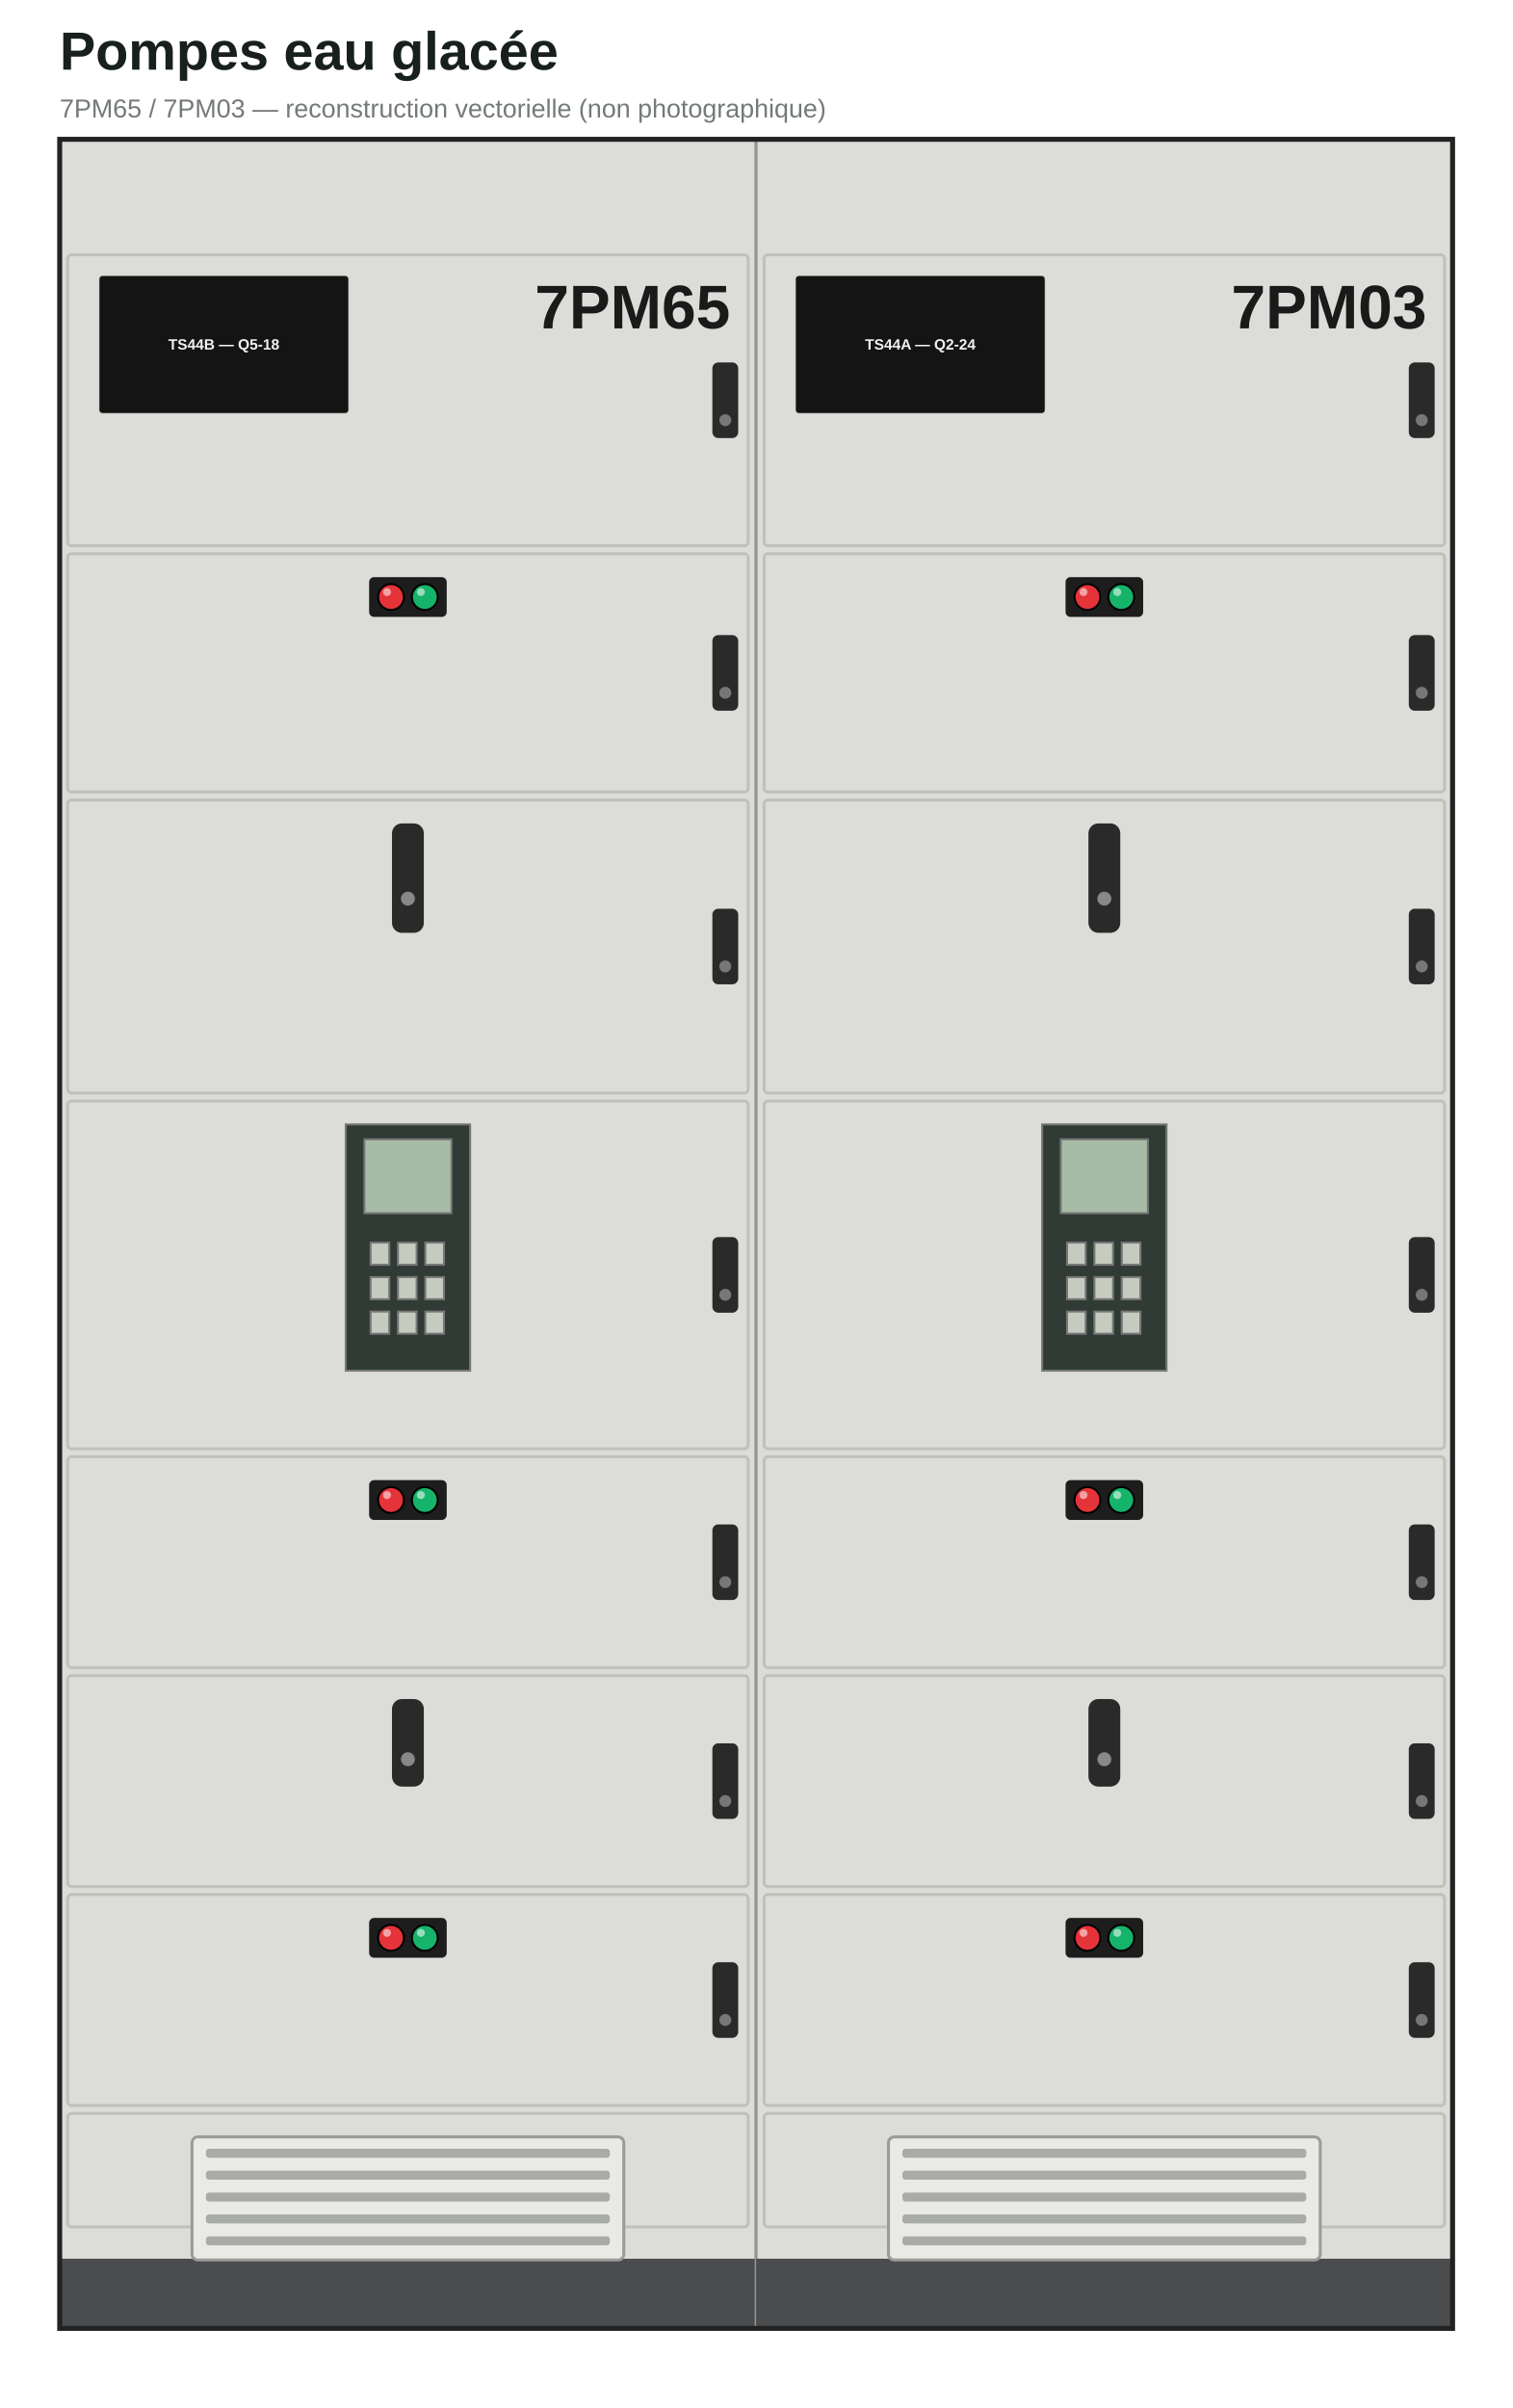
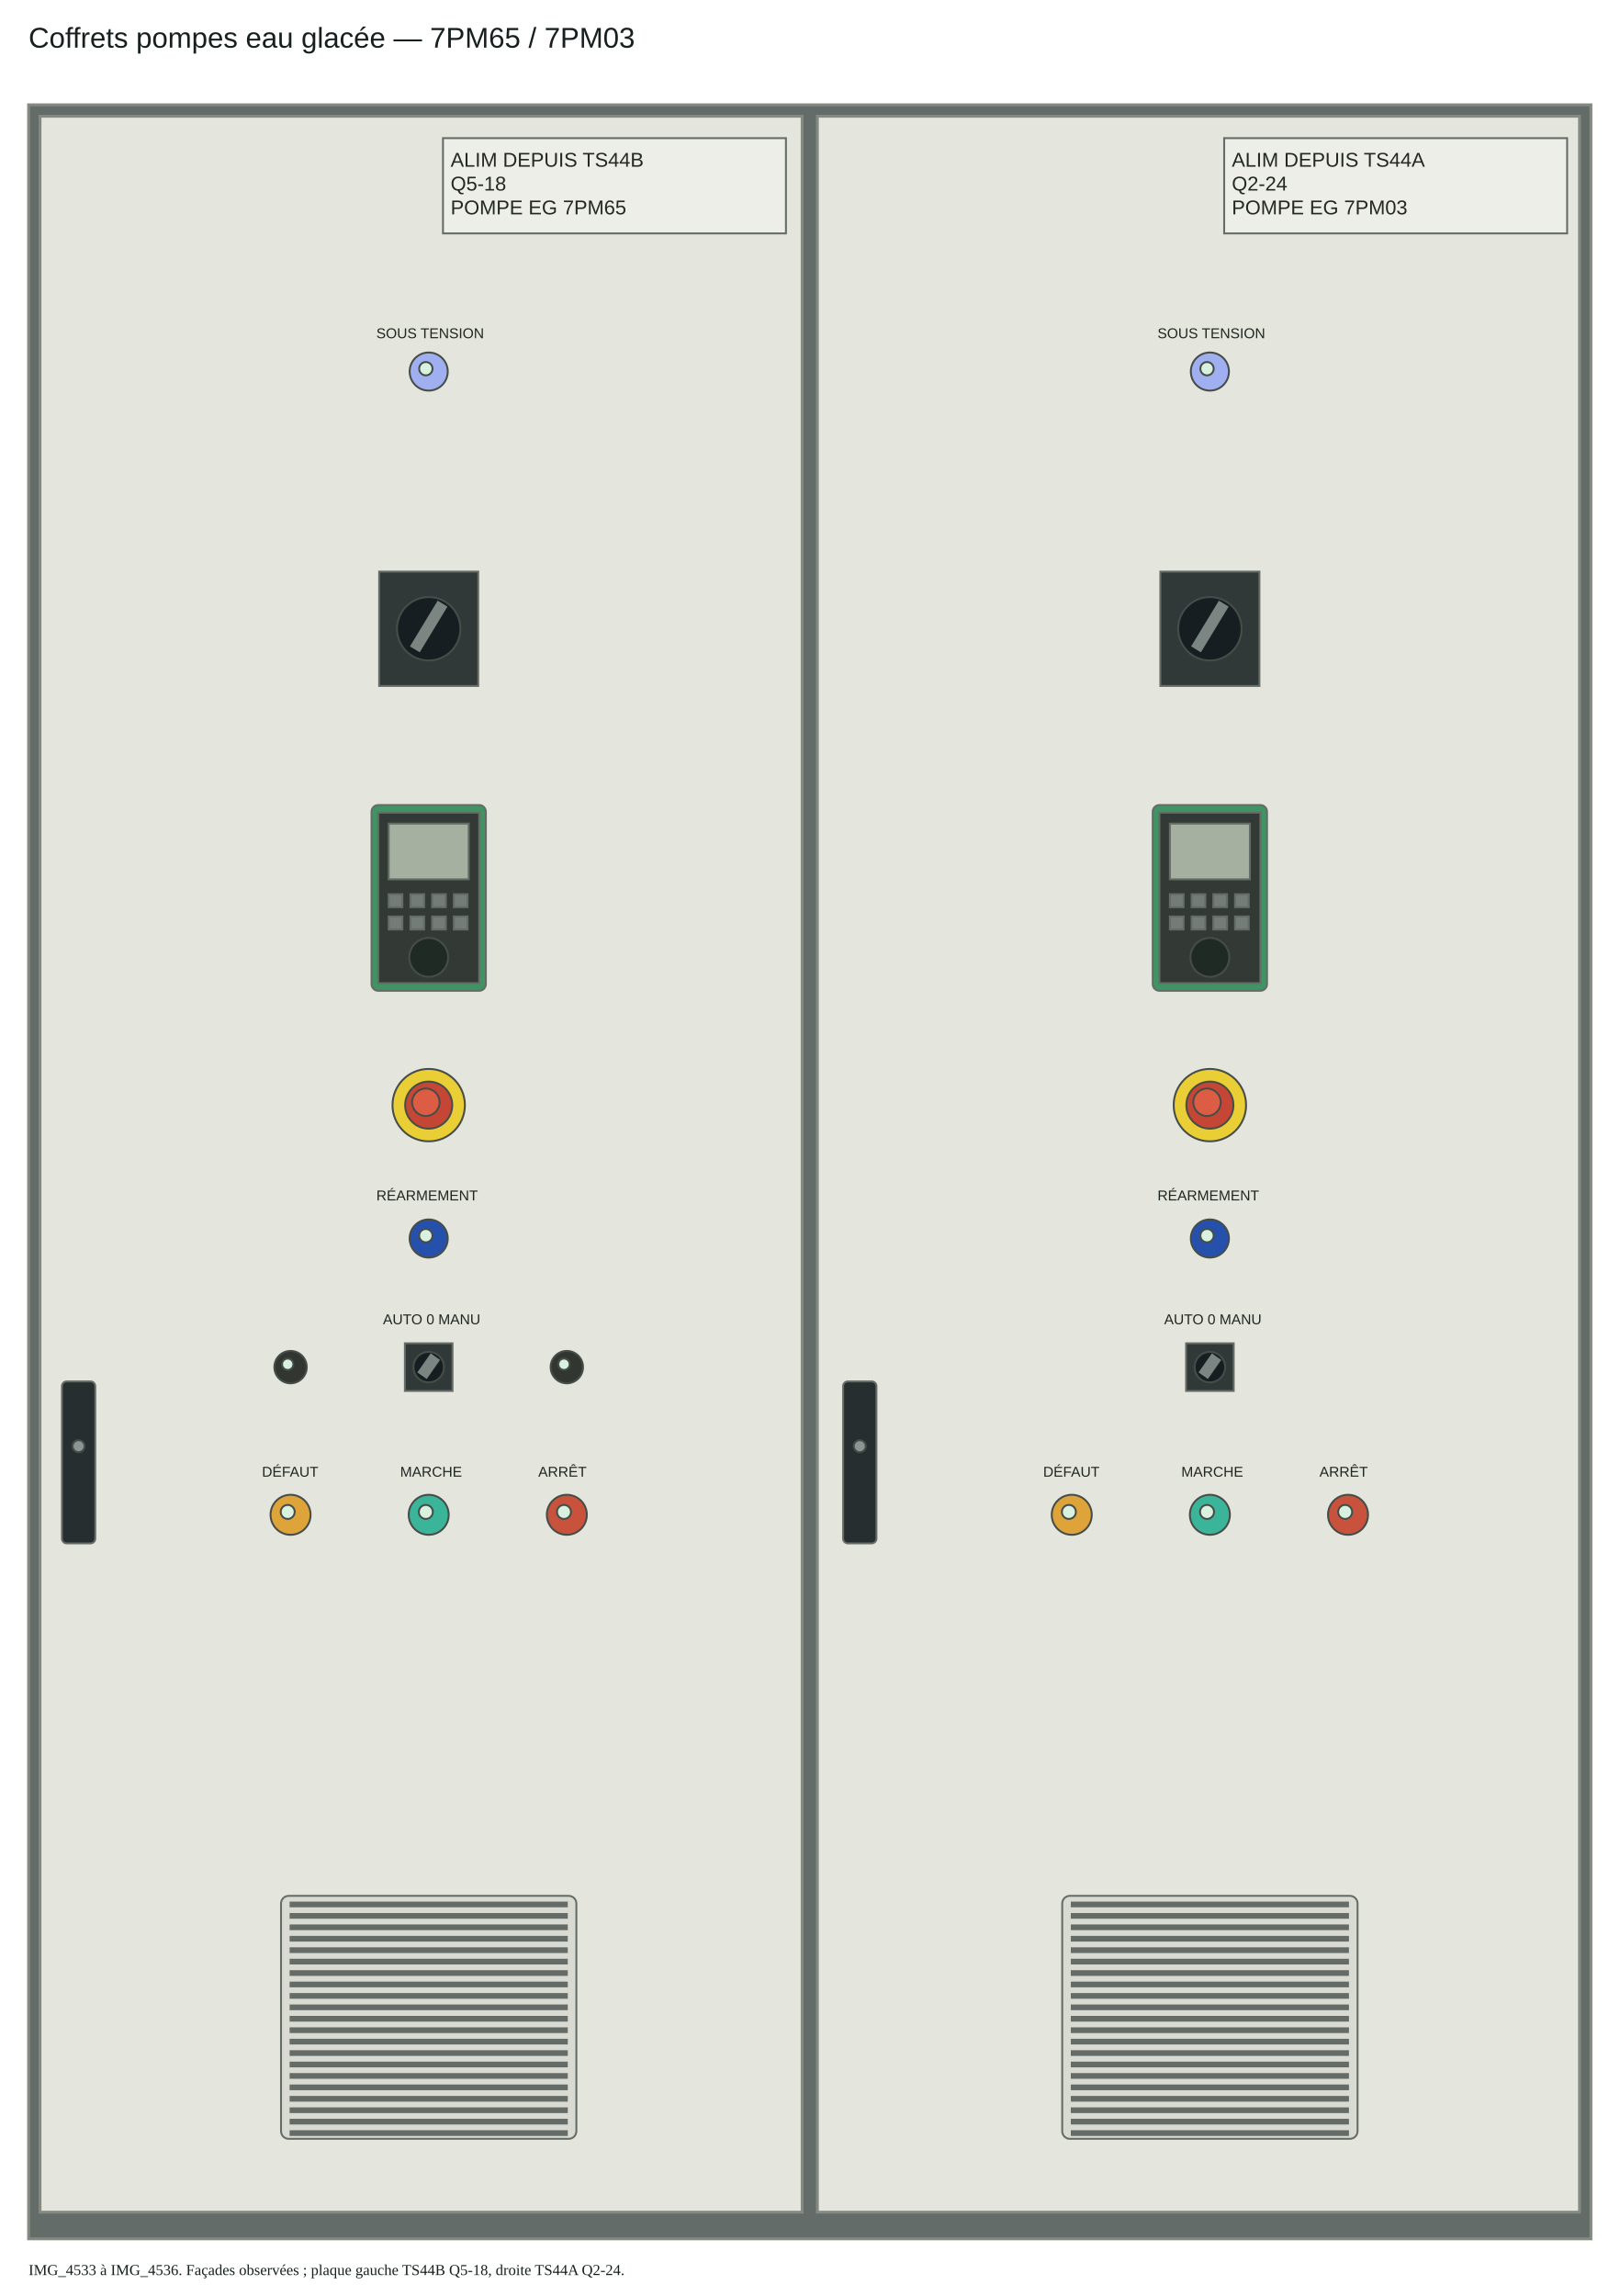
- <svg xmlns="http://www.w3.org/2000/svg" viewBox="-60 -140 1520 2420" font-family="Arial,Helvetica,sans-serif">
+ <svg xmlns="http://www.w3.org/2000/svg" viewBox="-30 -110 1700 2410" role="img" aria-label="Coffrets pompes eau glacée — 7PM65 / 7PM03 — restitution des portes et commandes observées">
  <style>.hl{fill:none;stroke:transparent}svg{color:#17201f;background:#eef1ef;--bg:#eef1ef;--glass-strong:#eef1ef}</style>
-   <text x="0" y="-70" font-size="54" font-weight="800" fill="currentColor">Pompes eau glacée</text>
-   <text x="0" y="-22" font-size="26" fill="currentColor" opacity=".6">7PM65 / 7PM03 — reconstruction vectorielle (non photographique)</text>
-   <rect x="0" y="0" width="700" height="2200" fill="#dcddd8" stroke="#94968f" stroke-width="3" />
-   <rect x="0" y="2130" width="700" height="70" fill="#4a4c4e" />
-   <rect x="8" y="116" width="684" height="292.5" rx="4" fill="#dcddd8" stroke="#bfc1bb" stroke-width="3" />
-   <rect x="656" y="224.25" width="26" height="76" rx="6" fill="#2a2a2a" />
-   <circle cx="669" cy="282.25" r="6" fill="#777" />
-   <rect x="8" y="416.5" width="684" height="239.5" rx="4" fill="#dcddd8" stroke="#bfc1bb" stroke-width="3" />
-   <rect x="656" y="498.25" width="26" height="76" rx="6" fill="#2a2a2a" />
-   <circle cx="669" cy="556.25" r="6" fill="#777" />
-   <rect x="8" y="664" width="684" height="294.5" rx="4" fill="#dcddd8" stroke="#bfc1bb" stroke-width="3" />
-   <rect x="656" y="773.25" width="26" height="76" rx="6" fill="#2a2a2a" />
-   <circle cx="669" cy="831.25" r="6" fill="#777" />
-   <rect x="8" y="966.5" width="684" height="349.5" rx="4" fill="#dcddd8" stroke="#bfc1bb" stroke-width="3" />
-   <rect x="656" y="1103.25" width="26" height="76" rx="6" fill="#2a2a2a" />
-   <circle cx="669" cy="1161.25" r="6" fill="#777" />
-   <rect x="8" y="1324" width="684" height="212" rx="4" fill="#dcddd8" stroke="#bfc1bb" stroke-width="3" />
-   <rect x="656" y="1392" width="26" height="76" rx="6" fill="#2a2a2a" />
-   <circle cx="669" cy="1450" r="6" fill="#777" />
-   <rect x="8" y="1544" width="684" height="212" rx="4" fill="#dcddd8" stroke="#bfc1bb" stroke-width="3" />
-   <rect x="656" y="1612" width="26" height="76" rx="6" fill="#2a2a2a" />
-   <circle cx="669" cy="1670" r="6" fill="#777" />
-   <rect x="8" y="1764" width="684" height="212" rx="4" fill="#dcddd8" stroke="#bfc1bb" stroke-width="3" />
-   <rect x="656" y="1832" width="26" height="76" rx="6" fill="#2a2a2a" />
-   <circle cx="669" cy="1890" r="6" fill="#777" />
-   <rect x="8" y="1984" width="684" height="114" rx="4" fill="#dcddd8" stroke="#bfc1bb" stroke-width="3" />
-   <text x="674" y="190" font-size="62" text-anchor="end" font-weight="800" fill="#1a1a1a">7PM65</text>
-   <rect x="700" y="0" width="700" height="2200" fill="#dcddd8" stroke="#94968f" stroke-width="3" />
-   <rect x="700" y="2130" width="700" height="70" fill="#4a4c4e" />
-   <rect x="708" y="116" width="684" height="292.5" rx="4" fill="#dcddd8" stroke="#bfc1bb" stroke-width="3" />
-   <rect x="1356" y="224.25" width="26" height="76" rx="6" fill="#2a2a2a" />
-   <circle cx="1369" cy="282.25" r="6" fill="#777" />
-   <rect x="708" y="416.5" width="684" height="239.5" rx="4" fill="#dcddd8" stroke="#bfc1bb" stroke-width="3" />
-   <rect x="1356" y="498.25" width="26" height="76" rx="6" fill="#2a2a2a" />
-   <circle cx="1369" cy="556.25" r="6" fill="#777" />
-   <rect x="708" y="664" width="684" height="294.5" rx="4" fill="#dcddd8" stroke="#bfc1bb" stroke-width="3" />
-   <rect x="1356" y="773.25" width="26" height="76" rx="6" fill="#2a2a2a" />
-   <circle cx="1369" cy="831.25" r="6" fill="#777" />
-   <rect x="708" y="966.5" width="684" height="349.5" rx="4" fill="#dcddd8" stroke="#bfc1bb" stroke-width="3" />
-   <rect x="1356" y="1103.25" width="26" height="76" rx="6" fill="#2a2a2a" />
-   <circle cx="1369" cy="1161.25" r="6" fill="#777" />
-   <rect x="708" y="1324" width="684" height="212" rx="4" fill="#dcddd8" stroke="#bfc1bb" stroke-width="3" />
-   <rect x="1356" y="1392" width="26" height="76" rx="6" fill="#2a2a2a" />
-   <circle cx="1369" cy="1450" r="6" fill="#777" />
-   <rect x="708" y="1544" width="684" height="212" rx="4" fill="#dcddd8" stroke="#bfc1bb" stroke-width="3" />
-   <rect x="1356" y="1612" width="26" height="76" rx="6" fill="#2a2a2a" />
-   <circle cx="1369" cy="1670" r="6" fill="#777" />
-   <rect x="708" y="1764" width="684" height="212" rx="4" fill="#dcddd8" stroke="#bfc1bb" stroke-width="3" />
-   <rect x="1356" y="1832" width="26" height="76" rx="6" fill="#2a2a2a" />
-   <circle cx="1369" cy="1890" r="6" fill="#777" />
-   <rect x="708" y="1984" width="684" height="114" rx="4" fill="#dcddd8" stroke="#bfc1bb" stroke-width="3" />
-   <text x="1374" y="190" font-size="62" text-anchor="end" font-weight="800" fill="#1a1a1a">7PM03</text>
-   <g />
-   <rect x="40" y="137.5" width="250" height="137.5" rx="3" fill="#141414" stroke="rgba(0,0,0,.25)" />
-   <text x="165" y="211.29" font-size="15" text-anchor="middle" fill="#f2f2f2" font-weight="700" font-family="Arial Narrow,Arial,sans-serif">TS44B — Q5-18</text>
-   <rect x="311" y="440" width="78" height="40" rx="5" fill="#1d1d1d" />
-   <circle cx="333" cy="460" r="13" fill="#e5333a" stroke="#000" stroke-width="2" />
-   <circle cx="329" cy="455" r="4" fill="rgba(255,255,255,.55)" />
-   <circle cx="367" cy="460" r="13" fill="#16b36b" stroke="#000" stroke-width="2" />
-   <circle cx="363" cy="455" r="4" fill="rgba(255,255,255,.55)" />
-   <rect x="334" y="687.5" width="32" height="110" rx="10" fill="#2a2a2a" />
-   <circle cx="350" cy="763.125" r="7" fill="#888" />
-   <rect x="287.5" y="990" width="125" height="247.5" fill="#303b36" stroke="#777" stroke-width="2" />
-   <rect x="306.25" y="1005" width="87.5" height="74.25" fill="#a6bca6" stroke="#777" stroke-width="2" />
-   <rect x="312.5" y="1108.8" width="18.75" height="22.275" fill="#c5cbbf" stroke="#777" stroke-width="2" />
-   <rect x="340" y="1108.8" width="18.75" height="22.275" fill="#c5cbbf" stroke="#777" stroke-width="2" />
-   <rect x="367.5" y="1108.8" width="18.75" height="22.275" fill="#c5cbbf" stroke="#777" stroke-width="2" />
-   <rect x="312.5" y="1143.45" width="18.75" height="22.275" fill="#c5cbbf" stroke="#777" stroke-width="2" />
-   <rect x="340" y="1143.45" width="18.75" height="22.275" fill="#c5cbbf" stroke="#777" stroke-width="2" />
-   <rect x="367.5" y="1143.45" width="18.75" height="22.275" fill="#c5cbbf" stroke="#777" stroke-width="2" />
-   <rect x="312.5" y="1178.1" width="18.75" height="22.275" fill="#c5cbbf" stroke="#777" stroke-width="2" />
-   <rect x="340" y="1178.1" width="18.75" height="22.275" fill="#c5cbbf" stroke="#777" stroke-width="2" />
-   <rect x="367.5" y="1178.1" width="18.75" height="22.275" fill="#c5cbbf" stroke="#777" stroke-width="2" />
-   <rect x="311" y="1347.5" width="78" height="40" rx="5" fill="#1d1d1d" />
-   <circle cx="333" cy="1367.5" r="13" fill="#e5333a" stroke="#000" stroke-width="2" />
-   <circle cx="329" cy="1362.5" r="4" fill="rgba(255,255,255,.55)" />
-   <circle cx="367" cy="1367.5" r="13" fill="#16b36b" stroke="#000" stroke-width="2" />
-   <circle cx="363" cy="1362.5" r="4" fill="rgba(255,255,255,.55)" />
-   <rect x="334" y="1567.5" width="32" height="88" rx="10" fill="#2a2a2a" />
-   <circle cx="350" cy="1628" r="7" fill="#888" />
-   <rect x="311" y="1787.5" width="78" height="40" rx="5" fill="#1d1d1d" />
-   <circle cx="333" cy="1807.5" r="13" fill="#e5333a" stroke="#000" stroke-width="2" />
-   <circle cx="329" cy="1802.5" r="4" fill="rgba(255,255,255,.55)" />
-   <circle cx="367" cy="1807.5" r="13" fill="#16b36b" stroke="#000" stroke-width="2" />
-   <circle cx="363" cy="1802.5" r="4" fill="rgba(255,255,255,.55)" />
-   <rect x="133" y="2007.5" width="434" height="123.75" rx="6" fill="#e9eae6" stroke="#9a9c98" stroke-width="3" />
-   <rect x="147" y="2019.5" width="406" height="9" rx="3" fill="#a9aba6" />
-   <rect x="147" y="2041.5" width="406" height="9" rx="3" fill="#a9aba6" />
-   <rect x="147" y="2063.5" width="406" height="9" rx="3" fill="#a9aba6" />
-   <rect x="147" y="2085.5" width="406" height="9" rx="3" fill="#a9aba6" />
-   <rect x="147" y="2107.5" width="406" height="9" rx="3" fill="#a9aba6" />
-   <rect x="740" y="137.5" width="250" height="137.5" rx="3" fill="#141414" stroke="rgba(0,0,0,.25)" />
-   <text x="865" y="211.29" font-size="15" text-anchor="middle" fill="#f2f2f2" font-weight="700" font-family="Arial Narrow,Arial,sans-serif">TS44A — Q2-24</text>
-   <rect x="1011" y="440" width="78" height="40" rx="5" fill="#1d1d1d" />
-   <circle cx="1033" cy="460" r="13" fill="#e5333a" stroke="#000" stroke-width="2" />
-   <circle cx="1029" cy="455" r="4" fill="rgba(255,255,255,.55)" />
-   <circle cx="1067" cy="460" r="13" fill="#16b36b" stroke="#000" stroke-width="2" />
-   <circle cx="1063" cy="455" r="4" fill="rgba(255,255,255,.55)" />
-   <rect x="1034" y="687.5" width="32" height="110" rx="10" fill="#2a2a2a" />
-   <circle cx="1050" cy="763.125" r="7" fill="#888" />
-   <rect x="987.5" y="990" width="125" height="247.5" fill="#303b36" stroke="#777" stroke-width="2" />
-   <rect x="1006.25" y="1005" width="87.5" height="74.25" fill="#a6bca6" stroke="#777" stroke-width="2" />
-   <rect x="1012.5" y="1108.8" width="18.75" height="22.275" fill="#c5cbbf" stroke="#777" stroke-width="2" />
-   <rect x="1040" y="1108.8" width="18.75" height="22.275" fill="#c5cbbf" stroke="#777" stroke-width="2" />
-   <rect x="1067.5" y="1108.8" width="18.75" height="22.275" fill="#c5cbbf" stroke="#777" stroke-width="2" />
-   <rect x="1012.5" y="1143.45" width="18.75" height="22.275" fill="#c5cbbf" stroke="#777" stroke-width="2" />
-   <rect x="1040" y="1143.45" width="18.75" height="22.275" fill="#c5cbbf" stroke="#777" stroke-width="2" />
-   <rect x="1067.5" y="1143.45" width="18.75" height="22.275" fill="#c5cbbf" stroke="#777" stroke-width="2" />
-   <rect x="1012.5" y="1178.1" width="18.75" height="22.275" fill="#c5cbbf" stroke="#777" stroke-width="2" />
-   <rect x="1040" y="1178.1" width="18.75" height="22.275" fill="#c5cbbf" stroke="#777" stroke-width="2" />
-   <rect x="1067.5" y="1178.1" width="18.75" height="22.275" fill="#c5cbbf" stroke="#777" stroke-width="2" />
-   <rect x="1011" y="1347.5" width="78" height="40" rx="5" fill="#1d1d1d" />
-   <circle cx="1033" cy="1367.5" r="13" fill="#e5333a" stroke="#000" stroke-width="2" />
-   <circle cx="1029" cy="1362.5" r="4" fill="rgba(255,255,255,.55)" />
-   <circle cx="1067" cy="1367.5" r="13" fill="#16b36b" stroke="#000" stroke-width="2" />
-   <circle cx="1063" cy="1362.5" r="4" fill="rgba(255,255,255,.55)" />
-   <rect x="1034" y="1567.5" width="32" height="88" rx="10" fill="#2a2a2a" />
-   <circle cx="1050" cy="1628" r="7" fill="#888" />
-   <rect x="1011" y="1787.5" width="78" height="40" rx="5" fill="#1d1d1d" />
-   <circle cx="1033" cy="1807.5" r="13" fill="#e5333a" stroke="#000" stroke-width="2" />
-   <circle cx="1029" cy="1802.5" r="4" fill="rgba(255,255,255,.55)" />
-   <circle cx="1067" cy="1807.5" r="13" fill="#16b36b" stroke="#000" stroke-width="2" />
-   <circle cx="1063" cy="1802.5" r="4" fill="rgba(255,255,255,.55)" />
-   <rect x="833" y="2007.5" width="434" height="123.75" rx="6" fill="#e9eae6" stroke="#9a9c98" stroke-width="3" />
-   <rect x="847" y="2019.5" width="406" height="9" rx="3" fill="#a9aba6" />
-   <rect x="847" y="2041.5" width="406" height="9" rx="3" fill="#a9aba6" />
-   <rect x="847" y="2063.5" width="406" height="9" rx="3" fill="#a9aba6" />
-   <rect x="847" y="2085.5" width="406" height="9" rx="3" fill="#a9aba6" />
-   <rect x="847" y="2107.5" width="406" height="9" rx="3" fill="#a9aba6" />
-   <rect x="588" y="200" width="420" height="0" fill="none" />
-   <rect x="0" y="0" width="1400" height="2200" fill="none" stroke="#222" stroke-width="5" />
+   <text x="0" y="-60" font-size="30" fill="currentColor" font-family="Arial,sans-serif">Coffrets pompes eau glacée — 7PM65 / 7PM03</text>
+   <rect x="0" y="0" width="1640" height="2240" fill="#636c68" stroke="#848a82" stroke-width="3" />
+   <rect x="12" y="12" width="800" height="2200" fill="#e4e5dc" stroke="#848a82" stroke-width="3" data-physical-door="true" />
+   <rect x="828" y="12" width="800" height="2200" fill="#e4e5dc" stroke="#848a82" stroke-width="3" data-physical-door="true" />
+   <g class="hit" data-id="PEG_65">
+     <rect x="435" y="35" width="360" height="100" fill="#eceee7" stroke="#656b66" stroke-width="2" />
+     <text x="443" y="65" font-family="Arial,sans-serif" font-size="21" fill="#24291f">ALIM DEPUIS TS44B</text>
+     <text x="443" y="90" font-family="Arial,sans-serif" font-size="21" fill="#24291f">Q5-18</text>
+     <text x="443" y="115" font-family="Arial,sans-serif" font-size="21" fill="#24291f">POMPE EG 7PM65</text>
+   </g>
+   <circle cx="420" cy="280" r="20" fill="#a0aff0" stroke="#464d48" stroke-width="2" />
+   <circle cx="417" cy="277" r="7" fill="#d9f1df" stroke="#464d48" stroke-width="2" />
+   <text x="365" y="245" font-family="Arial,sans-serif" font-size="15" fill="#202622">SOUS TENSION</text>
+   <g class="hit" data-id="PEG_65">
+     <rect x="368" y="490" width="104" height="120" fill="#313938" stroke="#656b66" stroke-width="2" />
+     <circle cx="420" cy="550" r="33.28" fill="#171e21" stroke="#464d48" stroke-width="2" />
+     <path d="M405.44 571.6l29.12 -48" stroke="#7b8581" stroke-width="12" />
+   </g>
+   <g class="hit" data-id="PEG_65">
+     <rect x="360" y="735" width="120" height="195" fill="#409362" stroke="#656b66" stroke-width="2" rx="7" />
+     <rect x="367" y="743" width="106" height="179" fill="#333a36" stroke="#656b66" stroke-width="2" />
+     <rect x="378" y="754.5" width="84" height="58.5" fill="#a5b0a0" stroke="#656b66" stroke-width="2" />
+     <rect x="378" y="828.6" width="14.4" height="13.65" fill="#737c76" stroke="#656b66" stroke-width="2" />
+     <rect x="400.8" y="828.6" width="14.4" height="13.65" fill="#737c76" stroke="#656b66" stroke-width="2" />
+     <rect x="423.6" y="828.6" width="14.4" height="13.65" fill="#737c76" stroke="#656b66" stroke-width="2" />
+     <rect x="446.4" y="828.6" width="14.4" height="13.65" fill="#737c76" stroke="#656b66" stroke-width="2" />
+     <rect x="378" y="852" width="14.4" height="13.65" fill="#737c76" stroke="#656b66" stroke-width="2" />
+     <rect x="400.8" y="852" width="14.4" height="13.65" fill="#737c76" stroke="#656b66" stroke-width="2" />
+     <rect x="423.6" y="852" width="14.4" height="13.65" fill="#737c76" stroke="#656b66" stroke-width="2" />
+     <rect x="446.4" y="852" width="14.4" height="13.65" fill="#737c76" stroke="#656b66" stroke-width="2" />
+     <circle cx="420" cy="894.9" r="20.4" fill="#202a24" stroke="#464d48" stroke-width="2" />
+   </g>
+   <g class="hit" data-id="PEG_65">
+     <circle cx="420" cy="1050" r="38" fill="#e9ce35" stroke="#464d48" stroke-width="2" />
+     <circle cx="420" cy="1050" r="24.7" fill="#c64636" stroke="#464d48" stroke-width="2" />
+     <circle cx="417" cy="1047" r="14.44" fill="#dc5c44" stroke="#464d48" stroke-width="2" />
+   </g>
+   <circle cx="420" cy="1190" r="20" fill="#2551ad" stroke="#464d48" stroke-width="2" />
+   <circle cx="417" cy="1187" r="7" fill="#d9f1df" stroke="#464d48" stroke-width="2" />
+   <text x="365" y="1150" font-family="Arial,sans-serif" font-size="15" fill="#202622">RÉARMEMENT</text>
+   <rect x="395" y="1300" width="50" height="50" fill="#313938" stroke="#656b66" stroke-width="2" />
+   <circle cx="420" cy="1325" r="16" fill="#171e21" stroke="#464d48" stroke-width="2" />
+   <path d="M413 1334l14 -20" stroke="#7b8581" stroke-width="12" />
+   <text x="372" y="1280" font-family="Arial,sans-serif" font-size="15" fill="#202622">AUTO 0 MANU</text>
+   <circle cx="275" cy="1325" r="17" fill="#313630" stroke="#464d48" stroke-width="2" />
+   <circle cx="272" cy="1322" r="5.95" fill="#d9f1df" stroke="#464d48" stroke-width="2" />
+   <circle cx="565" cy="1325" r="17" fill="#313630" stroke="#464d48" stroke-width="2" />
+   <circle cx="562" cy="1322" r="5.95" fill="#d9f1df" stroke="#464d48" stroke-width="2" />
+   <circle cx="275" cy="1480" r="21" fill="#dea43a" stroke="#464d48" stroke-width="2" />
+   <circle cx="272" cy="1477" r="7.35" fill="#d9f1df" stroke="#464d48" stroke-width="2" />
+   <text x="245" y="1440" font-family="Arial,sans-serif" font-size="15" fill="#202622">DÉFAUT</text>
+   <circle cx="420" cy="1480" r="21" fill="#3bb59a" stroke="#464d48" stroke-width="2" />
+   <circle cx="417" cy="1477" r="7.35" fill="#d9f1df" stroke="#464d48" stroke-width="2" />
+   <text x="390" y="1440" font-family="Arial,sans-serif" font-size="15" fill="#202622">MARCHE</text>
+   <circle cx="565" cy="1480" r="21" fill="#c9523c" stroke="#464d48" stroke-width="2" />
+   <circle cx="562" cy="1477" r="7.35" fill="#d9f1df" stroke="#464d48" stroke-width="2" />
+   <text x="535" y="1440" font-family="Arial,sans-serif" font-size="15" fill="#202622">ARRÊT</text>
+   <rect x="35" y="1340" width="35" height="170" fill="#262e30" stroke="#656b66" stroke-width="2" rx="5" />
+   <circle cx="52.5" cy="1408" r="6.3" fill="#8d9491" stroke="#464d48" stroke-width="2" />
+   <rect x="265" y="1880" width="310" height="255" fill="#d9dbd3" stroke="#656b66" stroke-width="2" rx="8" />
+   <path d="M274 1889h292" stroke="#656c68" stroke-width="6" />
+   <path d="M274 1901h292" stroke="#656c68" stroke-width="6" />
+   <path d="M274 1913h292" stroke="#656c68" stroke-width="6" />
+   <path d="M274 1925h292" stroke="#656c68" stroke-width="6" />
+   <path d="M274 1937h292" stroke="#656c68" stroke-width="6" />
+   <path d="M274 1949h292" stroke="#656c68" stroke-width="6" />
+   <path d="M274 1961h292" stroke="#656c68" stroke-width="6" />
+   <path d="M274 1973h292" stroke="#656c68" stroke-width="6" />
+   <path d="M274 1985h292" stroke="#656c68" stroke-width="6" />
+   <path d="M274 1997h292" stroke="#656c68" stroke-width="6" />
+   <path d="M274 2009h292" stroke="#656c68" stroke-width="6" />
+   <path d="M274 2021h292" stroke="#656c68" stroke-width="6" />
+   <path d="M274 2033h292" stroke="#656c68" stroke-width="6" />
+   <path d="M274 2045h292" stroke="#656c68" stroke-width="6" />
+   <path d="M274 2057h292" stroke="#656c68" stroke-width="6" />
+   <path d="M274 2069h292" stroke="#656c68" stroke-width="6" />
+   <path d="M274 2081h292" stroke="#656c68" stroke-width="6" />
+   <path d="M274 2093h292" stroke="#656c68" stroke-width="6" />
+   <path d="M274 2105h292" stroke="#656c68" stroke-width="6" />
+   <path d="M274 2117h292" stroke="#656c68" stroke-width="6" />
+   <path d="M274 2129h292" stroke="#656c68" stroke-width="6" />
+   <g class="hit" data-id="PEG_03">
+     <rect x="1255" y="35" width="360" height="100" fill="#eceee7" stroke="#656b66" stroke-width="2" />
+     <text x="1263" y="65" font-family="Arial,sans-serif" font-size="21" fill="#24291f">ALIM DEPUIS TS44A</text>
+     <text x="1263" y="90" font-family="Arial,sans-serif" font-size="21" fill="#24291f">Q2-24</text>
+     <text x="1263" y="115" font-family="Arial,sans-serif" font-size="21" fill="#24291f">POMPE EG 7PM03</text>
+   </g>
+   <circle cx="1240" cy="280" r="20" fill="#a0aff0" stroke="#464d48" stroke-width="2" />
+   <circle cx="1237" cy="277" r="7" fill="#d9f1df" stroke="#464d48" stroke-width="2" />
+   <text x="1185" y="245" font-family="Arial,sans-serif" font-size="15" fill="#202622">SOUS TENSION</text>
+   <g class="hit" data-id="PEG_03">
+     <rect x="1188" y="490" width="104" height="120" fill="#313938" stroke="#656b66" stroke-width="2" />
+     <circle cx="1240" cy="550" r="33.28" fill="#171e21" stroke="#464d48" stroke-width="2" />
+     <path d="M1225.44 571.6l29.12 -48" stroke="#7b8581" stroke-width="12" />
+   </g>
+   <g class="hit" data-id="PEG_03">
+     <rect x="1180" y="735" width="120" height="195" fill="#409362" stroke="#656b66" stroke-width="2" rx="7" />
+     <rect x="1187" y="743" width="106" height="179" fill="#333a36" stroke="#656b66" stroke-width="2" />
+     <rect x="1198" y="754.5" width="84" height="58.5" fill="#a5b0a0" stroke="#656b66" stroke-width="2" />
+     <rect x="1198" y="828.6" width="14.4" height="13.65" fill="#737c76" stroke="#656b66" stroke-width="2" />
+     <rect x="1220.8" y="828.6" width="14.4" height="13.65" fill="#737c76" stroke="#656b66" stroke-width="2" />
+     <rect x="1243.6" y="828.6" width="14.4" height="13.65" fill="#737c76" stroke="#656b66" stroke-width="2" />
+     <rect x="1266.4" y="828.6" width="14.4" height="13.65" fill="#737c76" stroke="#656b66" stroke-width="2" />
+     <rect x="1198" y="852" width="14.4" height="13.65" fill="#737c76" stroke="#656b66" stroke-width="2" />
+     <rect x="1220.8" y="852" width="14.4" height="13.65" fill="#737c76" stroke="#656b66" stroke-width="2" />
+     <rect x="1243.6" y="852" width="14.4" height="13.65" fill="#737c76" stroke="#656b66" stroke-width="2" />
+     <rect x="1266.4" y="852" width="14.4" height="13.65" fill="#737c76" stroke="#656b66" stroke-width="2" />
+     <circle cx="1240" cy="894.9" r="20.4" fill="#202a24" stroke="#464d48" stroke-width="2" />
+   </g>
+   <g class="hit" data-id="PEG_03">
+     <circle cx="1240" cy="1050" r="38" fill="#e9ce35" stroke="#464d48" stroke-width="2" />
+     <circle cx="1240" cy="1050" r="24.7" fill="#c64636" stroke="#464d48" stroke-width="2" />
+     <circle cx="1237" cy="1047" r="14.44" fill="#dc5c44" stroke="#464d48" stroke-width="2" />
+   </g>
+   <circle cx="1240" cy="1190" r="20" fill="#2551ad" stroke="#464d48" stroke-width="2" />
+   <circle cx="1237" cy="1187" r="7" fill="#d9f1df" stroke="#464d48" stroke-width="2" />
+   <text x="1185" y="1150" font-family="Arial,sans-serif" font-size="15" fill="#202622">RÉARMEMENT</text>
+   <rect x="1215" y="1300" width="50" height="50" fill="#313938" stroke="#656b66" stroke-width="2" />
+   <circle cx="1240" cy="1325" r="16" fill="#171e21" stroke="#464d48" stroke-width="2" />
+   <path d="M1233 1334l14 -20" stroke="#7b8581" stroke-width="12" />
+   <text x="1192" y="1280" font-family="Arial,sans-serif" font-size="15" fill="#202622">AUTO 0 MANU</text>
+   <circle cx="1095" cy="1480" r="21" fill="#dea43a" stroke="#464d48" stroke-width="2" />
+   <circle cx="1092" cy="1477" r="7.35" fill="#d9f1df" stroke="#464d48" stroke-width="2" />
+   <text x="1065" y="1440" font-family="Arial,sans-serif" font-size="15" fill="#202622">DÉFAUT</text>
+   <circle cx="1240" cy="1480" r="21" fill="#3bb59a" stroke="#464d48" stroke-width="2" />
+   <circle cx="1237" cy="1477" r="7.35" fill="#d9f1df" stroke="#464d48" stroke-width="2" />
+   <text x="1210" y="1440" font-family="Arial,sans-serif" font-size="15" fill="#202622">MARCHE</text>
+   <circle cx="1385" cy="1480" r="21" fill="#c9523c" stroke="#464d48" stroke-width="2" />
+   <circle cx="1382" cy="1477" r="7.35" fill="#d9f1df" stroke="#464d48" stroke-width="2" />
+   <text x="1355" y="1440" font-family="Arial,sans-serif" font-size="15" fill="#202622">ARRÊT</text>
+   <rect x="855" y="1340" width="35" height="170" fill="#262e30" stroke="#656b66" stroke-width="2" rx="5" />
+   <circle cx="872.5" cy="1408" r="6.3" fill="#8d9491" stroke="#464d48" stroke-width="2" />
+   <rect x="1085" y="1880" width="310" height="255" fill="#d9dbd3" stroke="#656b66" stroke-width="2" rx="8" />
+   <path d="M1094 1889h292" stroke="#656c68" stroke-width="6" />
+   <path d="M1094 1901h292" stroke="#656c68" stroke-width="6" />
+   <path d="M1094 1913h292" stroke="#656c68" stroke-width="6" />
+   <path d="M1094 1925h292" stroke="#656c68" stroke-width="6" />
+   <path d="M1094 1937h292" stroke="#656c68" stroke-width="6" />
+   <path d="M1094 1949h292" stroke="#656c68" stroke-width="6" />
+   <path d="M1094 1961h292" stroke="#656c68" stroke-width="6" />
+   <path d="M1094 1973h292" stroke="#656c68" stroke-width="6" />
+   <path d="M1094 1985h292" stroke="#656c68" stroke-width="6" />
+   <path d="M1094 1997h292" stroke="#656c68" stroke-width="6" />
+   <path d="M1094 2009h292" stroke="#656c68" stroke-width="6" />
+   <path d="M1094 2021h292" stroke="#656c68" stroke-width="6" />
+   <path d="M1094 2033h292" stroke="#656c68" stroke-width="6" />
+   <path d="M1094 2045h292" stroke="#656c68" stroke-width="6" />
+   <path d="M1094 2057h292" stroke="#656c68" stroke-width="6" />
+   <path d="M1094 2069h292" stroke="#656c68" stroke-width="6" />
+   <path d="M1094 2081h292" stroke="#656c68" stroke-width="6" />
+   <path d="M1094 2093h292" stroke="#656c68" stroke-width="6" />
+   <path d="M1094 2105h292" stroke="#656c68" stroke-width="6" />
+   <path d="M1094 2117h292" stroke="#656c68" stroke-width="6" />
+   <path d="M1094 2129h292" stroke="#656c68" stroke-width="6" />
+   <text x="0" y="2278" font-size="16" fill="currentColor">IMG_4533 à IMG_4536. Façades observées ; plaque gauche TS44B Q5-18, droite TS44A Q2-24.</text>
</svg>
